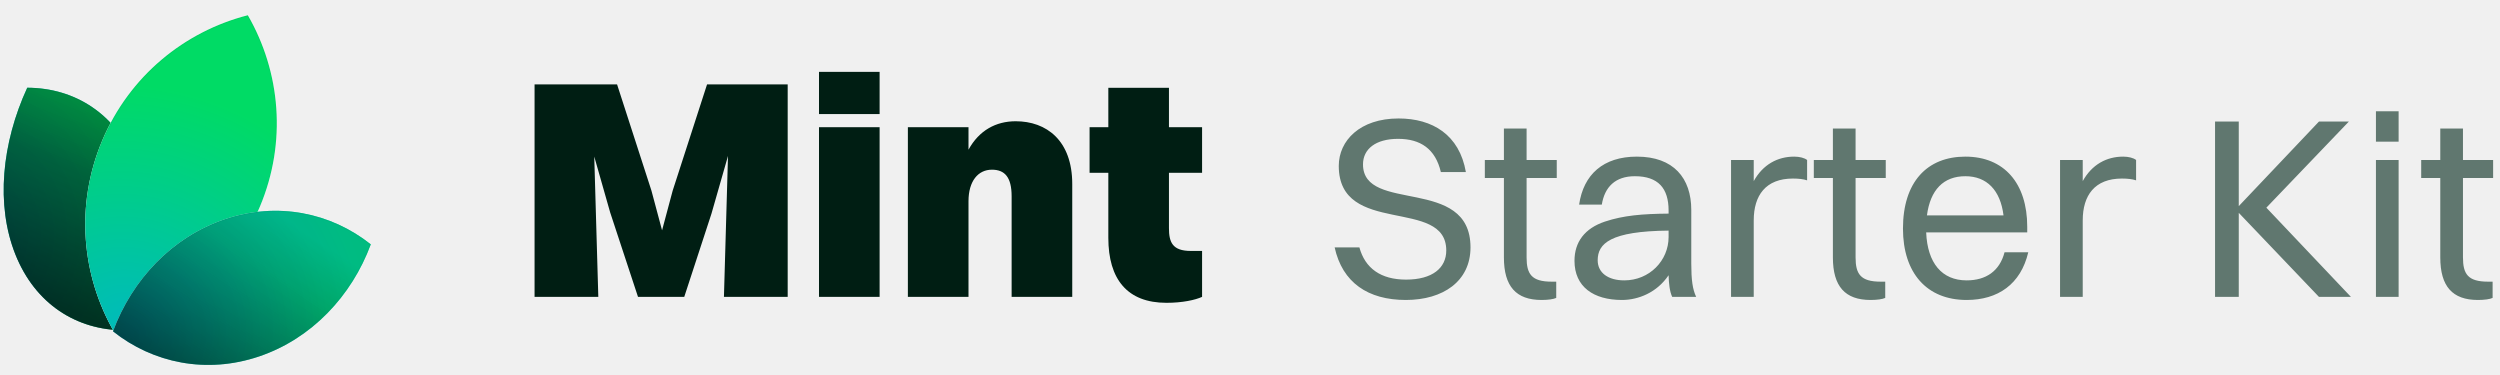
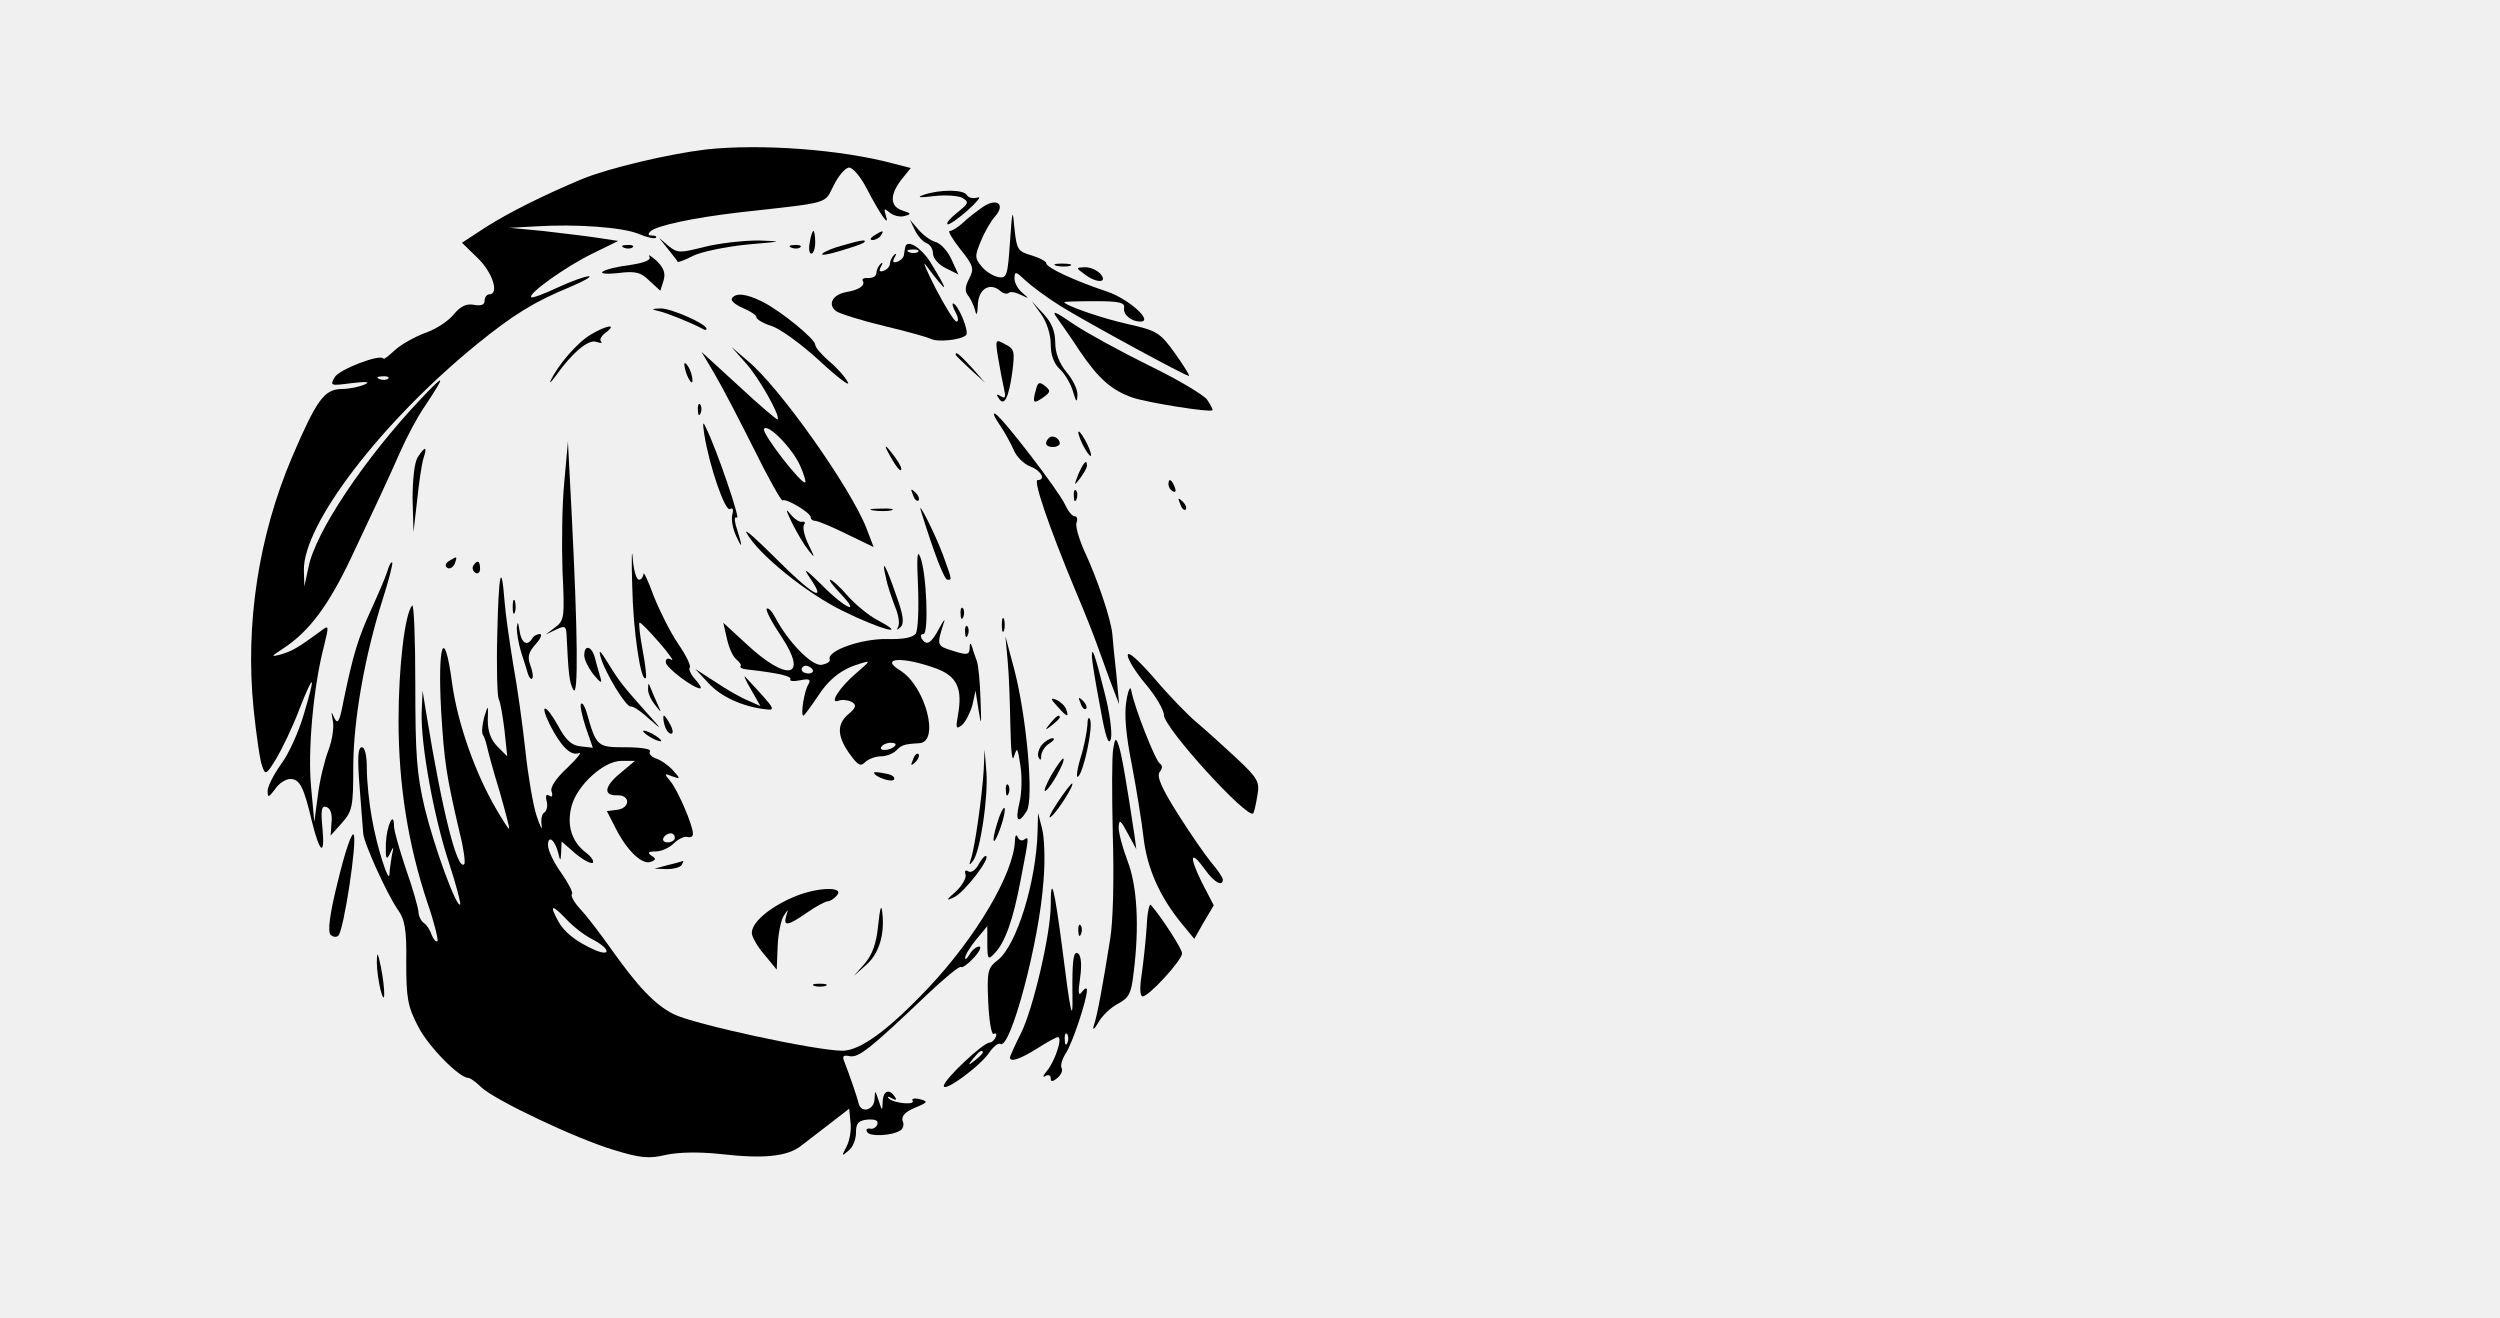
- <svg xmlns="http://www.w3.org/2000/svg" width="160" height="24" viewBox="0 0 160 24" fill="none">
-   <path d="M7.953 21.139C4.896 21.13 2.255 19.458 0.987 16.29C-0.28 13.121 0.109 9.163 1.744 5.615C4.801 5.624 7.442 7.296 8.71 10.465C9.977 13.633 9.588 17.591 7.953 21.139Z" fill="white" />
-   <path d="M7.953 21.139C4.896 21.13 2.255 19.458 0.987 16.29C-0.28 13.121 0.109 9.163 1.744 5.615C4.801 5.624 7.442 7.296 8.71 10.465C9.977 13.633 9.588 17.591 7.953 21.139Z" fill="url(#paint0_radial_115_86)" />
-   <path d="M7.953 21.139C4.896 21.13 2.255 19.458 0.987 16.29C-0.28 13.121 0.109 9.163 1.744 5.615C4.801 5.624 7.442 7.296 8.71 10.465C9.977 13.633 9.588 17.591 7.953 21.139Z" fill="black" fill-opacity="0.5" style="mix-blend-mode:hard-light" />
-   <path d="M7.953 21.139C4.896 21.13 2.255 19.458 0.987 16.29C-0.28 13.121 0.109 9.163 1.744 5.615C4.801 5.624 7.442 7.296 8.71 10.465C9.977 13.633 9.588 17.591 7.953 21.139Z" fill="url(#paint1_linear_115_86)" fill-opacity="0.5" style="mix-blend-mode:hard-light" />
-   <path d="M7.935 21.111C4.897 21.096 2.274 19.431 1.013 16.279C-0.248 13.124 0.136 9.182 1.762 5.643C4.8 5.659 7.423 7.324 8.684 10.476C9.945 13.63 9.561 17.572 7.935 21.111Z" stroke="url(#paint2_linear_115_86)" stroke-opacity="0.05" stroke-width="0.056" />
-   <path d="M7.31 21.257C11.354 20.221 14.884 17.375 16.628 13.236C18.373 9.097 17.945 4.587 15.86 0.976C11.816 2.012 8.287 4.858 6.542 8.998C4.797 13.137 5.225 17.646 7.31 21.257Z" fill="white" />
-   <path d="M7.31 21.257C11.354 20.221 14.884 17.375 16.628 13.236C18.373 9.097 17.945 4.587 15.86 0.976C11.816 2.012 8.287 4.858 6.542 8.998C4.797 13.137 5.225 17.646 7.31 21.257Z" fill="url(#paint3_radial_115_86)" />
-   <path d="M16.602 13.225C14.864 17.349 11.351 20.187 7.324 21.225C5.253 17.624 4.829 13.132 6.568 9.009C8.306 4.885 11.819 2.047 15.846 1.009C17.918 4.61 18.341 9.101 16.602 13.225Z" stroke="url(#paint4_linear_115_86)" stroke-opacity="0.05" stroke-width="0.056" />
-   <path d="M7.234 21.207C9.789 23.237 13.21 23.951 16.577 22.814C19.944 21.677 22.506 18.945 23.73 15.638C21.175 13.608 17.754 12.894 14.387 14.031C11.02 15.168 8.458 17.901 7.234 21.207Z" fill="white" />
-   <path d="M7.234 21.207C9.789 23.237 13.21 23.951 16.577 22.814C19.944 21.677 22.506 18.945 23.73 15.638C21.175 13.608 17.754 12.894 14.387 14.031C11.02 15.168 8.458 17.901 7.234 21.207Z" fill="url(#paint5_radial_115_86)" />
-   <path d="M7.234 21.207C9.789 23.237 13.21 23.951 16.577 22.814C19.944 21.677 22.506 18.945 23.73 15.638C21.175 13.608 17.754 12.894 14.387 14.031C11.02 15.168 8.458 17.901 7.234 21.207Z" fill="black" fill-opacity="0.2" style="mix-blend-mode:hard-light" />
-   <path d="M7.234 21.207C9.789 23.237 13.21 23.951 16.577 22.814C19.944 21.677 22.506 18.945 23.73 15.638C21.175 13.608 17.754 12.894 14.387 14.031C11.02 15.168 8.458 17.901 7.234 21.207Z" fill="url(#paint6_linear_115_86)" fill-opacity="0.5" style="mix-blend-mode:hard-light" />
-   <path d="M16.568 22.787C13.218 23.918 9.814 23.212 7.267 21.198C8.492 17.907 11.044 15.189 14.396 14.058C17.747 12.927 21.15 13.633 23.697 15.648C22.472 18.938 19.92 21.656 16.568 22.787Z" stroke="url(#paint7_linear_115_86)" stroke-opacity="0.05" stroke-width="0.056" />
-   <path d="M34.212 19V5.4H39.492L41.692 12.2L42.372 14.74L43.052 12.2L45.252 5.4H50.412V19H46.332L46.592 9.98L45.532 13.68L43.792 19H40.832L39.052 13.6L38.032 10.02L38.292 19H34.212ZM52.416 7.3V4.6H56.295V7.3H52.416ZM52.416 19V8.14H56.295V19H52.416ZM58.104 19V8.14H61.984V9.58C62.664 8.34 63.744 7.76 65.004 7.76C66.964 7.76 68.624 8.98 68.624 11.78V19H64.744V12.56C64.744 11.34 64.304 10.86 63.484 10.86C62.604 10.86 61.984 11.58 61.984 12.88V19H58.104ZM70.933 15.22V11.06H69.733V8.14H70.933V5.62H74.813V8.14H76.933V11.06H74.813V14.6C74.813 15.5 75.033 16.06 76.213 16.06H76.933V19C76.493 19.2 75.673 19.38 74.653 19.38C72.153 19.38 70.933 17.88 70.933 15.22Z" fill="#001E13" />
-   <path d="M87.232 10.519C87.232 13.687 94.112 11.229 94.112 15.832C94.112 17.994 92.364 19.198 89.971 19.198C87.562 19.198 85.912 18.093 85.417 15.832H87.001C87.364 17.169 88.371 17.895 89.987 17.895C91.671 17.895 92.561 17.152 92.561 16.03C92.561 12.598 85.681 15.155 85.681 10.618C85.681 9.001 87.034 7.582 89.509 7.582C91.671 7.582 93.403 8.621 93.816 11.014H92.215C91.868 9.529 90.912 8.886 89.476 8.886C88.057 8.886 87.232 9.529 87.232 10.519ZM96.25 16.476V11.393H95.029V10.239H96.25V8.226H97.702V10.239H99.632V11.393H97.702V16.476C97.702 17.532 98.015 18.026 99.302 18.026H99.599V19.066C99.434 19.148 99.071 19.198 98.659 19.198C97.025 19.198 96.25 18.323 96.25 16.476ZM102.516 13.093H101.064C101.345 11.162 102.615 10.024 104.76 10.024C107.103 10.024 108.242 11.393 108.242 13.44V16.888C108.242 17.895 108.324 18.521 108.555 19H107.021C106.856 18.654 106.806 18.142 106.79 17.614C106.047 18.72 104.859 19.198 103.803 19.198C101.988 19.198 100.767 18.357 100.767 16.69C100.767 15.486 101.427 14.611 102.714 14.182C103.902 13.786 105.107 13.687 106.79 13.671V13.473C106.79 12.053 106.13 11.278 104.628 11.278C103.374 11.278 102.698 11.971 102.516 13.093ZM102.252 16.657C102.252 17.465 102.929 17.944 103.952 17.944C105.569 17.944 106.79 16.674 106.79 15.172V14.759C103.061 14.793 102.252 15.585 102.252 16.657ZM110.787 19V10.239H112.239V11.591C112.833 10.519 113.774 10.024 114.83 10.024C115.176 10.024 115.49 10.107 115.655 10.239V11.542C115.407 11.46 115.094 11.427 114.747 11.427C112.998 11.427 112.239 12.515 112.239 14.1V19H110.787ZM117.305 16.476V11.393H116.084V10.239H117.305V8.226H118.757V10.239H120.688V11.393H118.757V16.476C118.757 17.532 119.071 18.026 120.358 18.026H120.655V19.066C120.49 19.148 120.127 19.198 119.714 19.198C118.081 19.198 117.305 18.323 117.305 16.476ZM129.809 16.145C129.33 18.192 127.862 19.198 125.865 19.198C123.324 19.198 121.79 17.482 121.79 14.627C121.79 11.658 123.324 10.024 125.783 10.024C128.258 10.024 129.743 11.723 129.743 14.512V14.875H123.275C123.357 16.838 124.281 17.944 125.865 17.944C127.103 17.944 127.977 17.35 128.291 16.145H129.809ZM125.783 11.278C124.38 11.278 123.539 12.152 123.324 13.786H128.225C128.027 12.169 127.152 11.278 125.783 11.278ZM131.843 19V10.239H133.295V11.591C133.889 10.519 134.829 10.024 135.885 10.024C136.232 10.024 136.545 10.107 136.71 10.239V11.542C136.463 11.46 136.149 11.427 135.803 11.427C134.054 11.427 133.295 12.515 133.295 14.1V19H131.843ZM141.763 19V7.78H143.281V13.192L148.413 7.78H150.327L145.047 13.291L150.459 19H148.413L143.281 13.621V19H141.763ZM152.06 9.067V7.12H153.512V9.067H152.06ZM152.06 19V10.239H153.512V19H152.06ZM156.178 16.476V11.393H154.957V10.239H156.178V8.226H157.63V10.239H159.56V11.393H157.63V16.476C157.63 17.532 157.943 18.026 159.23 18.026H159.527V19.066C159.362 19.148 158.999 19.198 158.587 19.198C156.953 19.198 156.178 18.323 156.178 16.476Z" fill="#002719" fill-opacity="0.6" />
-   <defs>
-     <radialGradient id="paint0_radial_115_86" cx="0" cy="0" r="1" gradientUnits="userSpaceOnUse" gradientTransform="translate(-3.00503 15.023) rotate(-10.029) scale(17.9572 17.784)">
-       <stop stop-color="#00B0BB" />
-       <stop offset="1" stop-color="#00DB65" />
-     </radialGradient>
-     <linearGradient id="paint1_linear_115_86" x1="7.39" y1="4.813" x2="1.63" y2="18.689" gradientUnits="userSpaceOnUse">
-       <stop stop-color="#18E299" />
-       <stop offset="1" />
-     </linearGradient>
-     <linearGradient id="paint2_linear_115_86" x1="7.948" y1="8.016" x2="1.761" y2="18.746" gradientUnits="userSpaceOnUse">
-       <stop />
-       <stop offset="1" stop-opacity="0" />
-     </linearGradient>
-     <radialGradient id="paint3_radial_115_86" cx="0" cy="0" r="1" gradientUnits="userSpaceOnUse" gradientTransform="translate(8.11404 20.8822) rotate(-75.7542) scale(21.6246 23.7772)">
-       <stop stop-color="#00BBBB" />
-       <stop offset="0.713" stop-color="#00DB65" />
-     </radialGradient>
-     <linearGradient id="paint4_linear_115_86" x1="7.602" y1="5.871" x2="15.556" y2="16.372" gradientUnits="userSpaceOnUse">
-       <stop />
-       <stop offset="1" stop-opacity="0" />
-     </linearGradient>
-     <radialGradient id="paint5_radial_115_86" cx="0" cy="0" r="1" gradientUnits="userSpaceOnUse" gradientTransform="translate(7.84537 21.5181) rotate(-20.3525) scale(18.5603 17.32)">
-       <stop stop-color="#00B0BB" />
-       <stop offset="1" stop-color="#00DB65" />
-     </radialGradient>
-     <linearGradient id="paint6_linear_115_86" x1="16.808" y1="13.007" x2="10.041" y2="22.994" gradientUnits="userSpaceOnUse">
-       <stop stop-color="#00B1BC" />
-       <stop offset="1" />
-     </linearGradient>
-     <linearGradient id="paint7_linear_115_86" x1="16.808" y1="13.007" x2="14.169" y2="23.841" gradientUnits="userSpaceOnUse">
-       <stop />
-       <stop offset="1" stop-opacity="0" />
-     </linearGradient>
-   </defs>
+ <svg xmlns="http://www.w3.org/2000/svg" version="1.0" width="552pt" height="291pt" viewBox="0 0 552 291" preserveAspectRatio="xMidYMid meet">
+   <g transform="translate(0,291) scale(0.1,-0.1)" fill="#000000" stroke="none">
+     <path d="M1559 2580 c-83 -10 -214 -41 -273 -65 -84 -35 -164 -75 -214 -107 l-52 -34 35 -34 c33 -32 48 -80 25 -80 -5 0 -10 -6 -10 -14 0 -9 -8 -12 -24 -9 -16 3 -29 -3 -44 -21 -11 -14 -39 -33 -63 -41 -24 -9 -54 -26 -67 -38 -13 -12 -24 -21 -25 -19 -6 12 -99 -24 -108 -41 -11 -19 -9 -19 37 -13 33 4 43 3 29 -3 -11 -5 -34 -10 -52 -10 -37 -1 -54 -24 -108 -150 -74 -174 -104 -369 -85 -557 6 -57 14 -114 19 -126 7 -20 9 -19 31 17 12 20 36 69 51 109 33 84 37 79 9 -14 -11 -37 -33 -86 -50 -108 -16 -23 -30 -50 -29 -59 0 -15 2 -14 16 4 8 13 24 23 34 23 21 0 30 -18 48 -95 17 -69 29 -77 23 -14 -4 41 -2 51 9 47 9 -3 13 -16 11 -34 l-2 -29 25 28 c23 26 25 36 25 123 0 102 25 246 66 374 13 41 22 76 20 78 -3 2 -7 -7 -11 -20 -4 -13 -20 -50 -35 -83 -29 -63 -40 -99 -61 -200 -9 -48 -13 -56 -21 -40 -7 16 -7 15 -3 -7 3 -15 -2 -44 -10 -65 -8 -21 -19 -65 -23 -98 l-8 -60 -7 76 c-8 80 5 223 28 311 12 49 12 49 -9 33 -49 -36 -62 -43 -86 -50 -23 -6 -22 -5 5 13 57 37 100 94 151 202 47 99 82 174 108 233 14 32 38 77 54 100 47 71 46 74 -8 17 -124 -131 -234 -295 -249 -373 l-9 -42 -1 35 c-3 101 171 328 382 500 80 65 127 94 205 126 31 13 50 24 42 24 -8 0 -39 -11 -69 -25 -30 -14 -56 -24 -58 -21 -8 7 77 68 135 96 l57 28 -46 7 c-25 4 -79 10 -120 15 l-74 7 55 3 c94 6 194 -2 229 -16 19 -8 36 -12 39 -9 3 3 -1 5 -8 5 -9 0 -10 3 -4 9 14 13 94 30 196 42 207 23 187 18 209 60 11 22 26 39 34 39 8 0 26 -21 39 -47 31 -59 51 -87 42 -59 -5 16 -4 17 8 7 8 -7 23 -11 33 -8 16 4 15 6 -4 12 -28 9 -29 34 -3 68 l21 26 -39 10 c-115 31 -292 44 -413 31z m-702 -506 c-3 -3 -12 -4 -19 -1 -8 3 -5 6 6 6 11 1 17 -2 13 -5z" />
+     <path d="M2040 2480 c-17 -6 -11 -7 22 -3 25 3 54 1 63 -4 15 -9 14 -12 -11 -32 -15 -12 -25 -23 -22 -26 2 -3 22 11 44 30 21 19 32 32 23 29 -10 -3 -20 -1 -24 5 -7 13 -59 13 -95 1z" />
+     <path d="M2170 2453 c-14 -10 -34 -25 -44 -35 -11 -10 -24 -18 -29 -18 -5 0 6 -18 24 -41 29 -36 30 -43 19 -64 -9 -17 -10 -28 -3 -37 6 -7 13 -22 16 -33 3 -14 5 -10 6 11 1 35 25 51 48 33 7 -7 16 -9 20 -6 3 4 15 2 27 -4 19 -9 19 -9 4 4 -10 8 -18 22 -18 32 0 17 3 16 25 -5 13 -12 48 -38 77 -56 58 -36 275 -154 283 -154 3 0 -11 22 -30 49 -33 46 -40 51 -103 65 -59 13 -142 42 -142 49 0 1 30 2 68 2 52 0 66 -3 64 -14 -3 -15 15 -31 36 -31 30 0 -26 50 -73 66 -72 24 -135 53 -135 63 0 4 -15 12 -32 17 -31 9 -33 13 -38 59 -4 46 -5 43 -10 -30 -5 -73 -7 -80 -25 -77 -11 2 -28 12 -37 23 -16 19 -16 24 -2 57 8 20 22 44 31 54 24 27 4 42 -27 21z" />
+     <path d="M2020 2402 c6 -13 18 -26 26 -29 8 -3 14 -13 14 -23 0 -10 13 -25 28 -32 l28 -14 -15 33 c-8 18 -24 36 -36 39 -11 3 -28 16 -38 28 l-18 21 11 -23z" />
+     <path d="M1788 2375 c-3 -14 -1 -25 3 -25 5 0 9 11 9 25 0 14 -2 25 -4 25 -2 0 -6 -11 -8 -25z" />
+     <path d="M1930 2390 c-9 -6 -10 -10 -3 -10 6 0 15 5 18 10 8 12 4 12 -15 0z" />
+     <path d="M1475 2360 c11 -14 21 -26 21 -28 1 -2 17 4 34 13 18 9 71 20 119 25 80 7 82 7 26 9 -34 0 -87 -6 -119 -14 -55 -14 -60 -14 -80 2 l-21 18 20 -25z" />
+     <path d="M1860 2368 c-19 -5 -39 -13 -44 -18 -5 -5 13 -2 39 6 27 8 51 16 53 19 7 7 -7 5 -48 -7z" />
+     <path d="M1378 2363 c7 -3 16 -2 19 1 4 3 -2 6 -13 5 -11 0 -14 -3 -6 -6z" />
+     <path d="M1748 2363 c7 -3 16 -2 19 1 4 3 -2 6 -13 5 -11 0 -14 -3 -6 -6z" />
+     <path d="M1999 2365 c-1 -3 -2 -10 -3 -17 0 -6 -7 -13 -15 -16 -9 -3 -11 0 -6 9 5 8 4 11 -1 6 -5 -5 -9 -14 -9 -19 0 -6 -6 -13 -14 -16 -9 -3 -11 0 -6 9 5 8 4 11 -1 6 -5 -5 -9 -14 -9 -20 0 -7 -8 -11 -18 -11 -9 1 -15 -2 -12 -6 6 -10 -7 -20 -37 -25 -30 -6 -41 -27 -22 -42 9 -6 57 -21 107 -33 51 -12 96 -25 102 -28 13 -8 67 -3 78 8 8 7 -18 70 -29 70 -2 0 0 -9 6 -20 6 -11 7 -20 2 -20 -5 0 -25 33 -46 73 -20 39 -30 63 -22 52 51 -68 54 -65 9 8 -20 31 -50 49 -54 32z m28 -11 c-3 -3 -12 -4 -19 -1 -8 3 -5 6 6 6 11 1 17 -2 13 -5z" />
+     <path d="M1434 2343 c4 -7 -10 -13 -42 -18 -64 -8 -88 -24 -28 -18 39 5 51 2 70 -17 l24 -22 7 22 c5 16 1 28 -15 44 -13 11 -20 16 -16 9z" />
+     <path d="M2333 2323 c9 -2 23 -2 30 0 6 3 -1 5 -18 5 -16 0 -22 -2 -12 -5z" />
+     <path d="M2394 2305 c27 -21 53 -20 36 0 -7 8 -22 15 -34 15 -21 -1 -21 -1 -2 -15z" />
+     <path d="M1616 2251 c-3 -5 8 -14 24 -21 17 -7 30 -16 30 -20 0 -5 15 -14 34 -20 19 -6 67 -41 107 -78 40 -37 67 -57 61 -46 -6 12 -25 33 -42 47 -16 14 -30 30 -30 36 0 12 -75 74 -117 95 -36 18 -59 20 -67 7z" />
+     <path d="M2299 2216 c12 -17 21 -44 21 -66 0 -24 7 -43 20 -55 11 -10 24 -32 29 -49 7 -24 9 -26 10 -9 1 12 -10 35 -24 51 -16 20 -25 42 -25 65 0 25 -8 45 -26 64 l-26 28 21 -29z" />
+     <path d="M1455 2223 c18 -4 77 -28 98 -40 4 -2 7 -2 7 1 0 11 -80 46 -102 45 -20 -1 -21 -2 -3 -6z" />
+     <path d="M2334 2208 c9 -13 32 -45 50 -73 42 -62 71 -87 117 -103 32 -11 170 -33 176 -28 2 1 -4 12 -12 24 -9 11 -66 45 -128 75 -61 30 -136 71 -166 91 -42 29 -50 32 -37 14z" />
+     <path d="M1304 2171 c-30 -18 -72 -67 -88 -101 -4 -8 1 -4 11 10 37 52 73 82 90 75 10 -3 14 -3 10 1 -4 4 1 13 11 20 26 20 1 16 -34 -5z" />
+     <path d="M2204 2119 c4 -24 10 -55 13 -68 4 -18 3 -22 -7 -16 -9 6 -11 4 -5 -4 12 -20 22 0 30 56 6 47 5 53 -16 63 -21 12 -22 11 -15 -31z" />
+     <path d="M1646 2109 c28 -30 78 -118 71 -125 -1 -2 -40 31 -85 73 l-83 76 29 -49 c16 -27 55 -102 87 -166 32 -65 61 -116 63 -113 6 6 62 -27 62 -37 0 -4 4 -8 10 -8 5 0 37 -13 69 -29 l60 -29 -16 42 c-35 89 -192 312 -263 370 l-35 30 31 -35z m121 -228 c8 -18 13 -35 11 -36 -7 -7 -97 109 -91 118 8 13 63 -43 80 -82z" />
+     <path d="M2110 2127 c0 -2 15 -16 33 -33 l32 -29 -29 33 c-28 30 -36 37 -36 29z" />
+     <path d="M1511 2105 c1 -19 18 -51 18 -35 0 8 -4 22 -9 30 -5 8 -9 11 -9 5z" />
+     <path d="M2287 2048 c-8 -28 -5 -31 17 -15 16 11 16 15 3 25 -12 10 -16 8 -20 -10z" />
+     <path d="M1541 2004 c0 -11 3 -14 6 -6 3 7 2 16 -1 19 -3 4 -6 -2 -5 -13z" />
+     <path d="M2206 1974 c11 -16 25 -41 32 -57 6 -15 23 -32 37 -37 24 -9 35 -30 16 -30 -10 0 24 -101 84 -245 21 -49 41 -101 46 -115 5 -14 18 -50 29 -80 l21 -55 -6 65 c-4 36 -8 76 -9 90 -3 33 -33 122 -62 184 -12 27 -20 55 -17 62 3 8 1 14 -4 14 -6 0 -15 12 -22 27 -14 30 -135 188 -153 199 -7 4 -3 -6 8 -22z" />
+     <path d="M1555 1951 c11 -69 46 -172 57 -165 6 4 8 -1 5 -12 -3 -11 1 -32 9 -49 14 -30 14 -23 -1 24 -4 14 -3 21 2 18 9 -6 -45 152 -68 198 -7 16 -8 13 -4 -14z" />
+     <path d="M2381 1955 c0 -5 6 -21 14 -35 8 -14 14 -20 14 -15 0 6 -6 21 -14 35 -8 14 -14 21 -14 15z" />
+     <path d="M2316 1943 c-11 -11 -7 -20 9 -20 8 0 15 4 15 8 0 11 -16 20 -24 12z" />
+     <path d="M1246 1846 c-5 -49 -6 -138 -4 -197 5 -102 4 -109 -16 -124 l-21 -16 23 11 c19 9 22 8 23 -12 4 -85 6 -105 15 -121 11 -19 10 121 -4 393 l-8 155 -8 -89z" />
+     <path d="M1959 1915 c17 -33 31 -51 31 -40 0 6 -10 21 -21 35 -13 17 -17 18 -10 5z" />
+     <path d="M922 1900 c-7 -12 -11 -49 -11 -92 l2 -73 8 70 c4 39 10 80 14 93 9 27 4 28 -13 2z" />
+     <path d="M2381 1863 c-10 -26 -10 -27 4 -9 8 11 15 23 15 28 0 15 -7 8 -19 -19z" />
+     <path d="M2580 1841 c0 -6 4 -13 10 -16 6 -3 7 1 4 9 -7 18 -14 21 -14 7z" />
+     <path d="M2016 1817 c3 -10 9 -15 12 -12 3 3 0 11 -7 18 -10 9 -11 8 -5 -6z" />
+     <path d="M2371 1814 c0 -11 3 -14 6 -6 3 7 2 16 -1 19 -3 4 -6 -2 -5 -13z" />
+     <path d="M2606 1797 c3 -10 9 -15 12 -12 3 3 0 11 -7 18 -10 9 -11 8 -5 -6z" />
+     <path d="M1749 1755 c11 -22 27 -49 36 -60 15 -19 15 -18 0 13 -9 18 -13 37 -10 43 4 5 2 8 -4 7 -5 -2 -17 6 -26 17 -11 14 -10 9 4 -20z" />
+     <path d="M1928 1783 c12 -2 30 -2 40 0 9 3 -1 5 -23 4 -22 0 -30 -2 -17 -4z" />
+     <path d="M2034 1780 c29 -93 51 -150 58 -150 10 0 11 -3 -10 55 -17 46 -59 129 -48 95z" />
+     <path d="M1648 1734 c25 -47 133 -134 213 -173 83 -41 147 -58 78 -21 -20 10 -50 35 -67 54 -17 20 -35 36 -39 36 -4 0 6 -13 22 -30 48 -50 11 -34 -40 18 -38 37 -43 40 -26 15 38 -56 5 -37 -75 43 -42 42 -71 68 -66 58z" />
+     <path d="M1396 1615 c2 -99 19 -213 30 -202 2 2 -1 30 -7 61 -6 32 -9 59 -7 61 2 2 21 -18 43 -43 22 -25 34 -43 28 -39 -8 5 -13 3 -13 -5 0 -12 61 -58 76 -58 4 0 -1 9 -11 20 -10 11 -15 23 -12 26 3 4 -8 27 -26 53 -17 25 -41 73 -54 106 -12 33 -22 54 -22 48 -1 -7 -5 -13 -10 -13 -6 0 -12 21 -14 48 -2 26 -3 -2 -1 -63z" />
+     <path d="M2027 1615 c2 -49 0 -96 -5 -104 -7 -9 -28 -13 -64 -12 -56 1 -133 -26 -126 -45 2 -5 -7 -10 -18 -12 -22 -3 -75 52 -103 106 -7 13 -15 21 -18 18 -3 -3 11 -30 32 -61 61 -92 14 -102 -78 -16 l-50 46 8 -35 c4 -19 13 -40 21 -46 7 -6 12 -13 9 -15 -2 -3 4 -6 13 -7 71 -8 101 -15 97 -22 -2 -4 7 -5 22 -2 20 4 24 2 18 -9 -9 -13 -18 -69 -11 -69 2 0 15 18 30 40 27 42 55 63 96 75 23 7 22 6 -8 -20 -38 -32 -63 -71 -40 -62 8 3 21 1 29 -3 11 -7 9 -13 -9 -28 -26 -23 -23 -51 8 -92 15 -20 21 -23 31 -12 7 6 22 12 34 12 12 0 27 6 34 13 12 12 16 14 51 16 46 3 13 127 -43 161 -46 28 6 31 80 4 46 -17 59 -44 48 -104 -5 -28 -4 -31 9 -21 8 7 18 27 23 44 l7 32 7 -45 c6 -36 6 -30 4 25 -1 39 -5 77 -8 85 -3 8 -8 22 -10 30 -4 12 -6 12 -6 -2 -1 -14 -6 -15 -37 -5 -36 11 -36 12 -20 62 4 11 -1 5 -10 -12 -18 -34 -28 -40 -39 -23 -3 6 -2 10 4 10 12 0 7 135 -7 170 -7 18 -8 0 -5 -65z m-233 -183 c3 -5 -1 -9 -9 -9 -8 0 -15 4 -15 9 0 4 4 8 9 8 6 0 12 -4 15 -8z m182 -169 c-10 -11 -37 -12 -30 -2 3 5 12 9 21 9 9 0 13 -3 9 -7z" />
+     <path d="M991 1671 c-8 -5 -9 -11 -3 -15 5 -3 12 1 16 9 6 17 6 18 -13 6z" />
+     <path d="M1045 1661 c-3 -5 -1 -12 5 -16 5 -3 10 1 10 9 0 18 -6 21 -15 7z" />
+     <path d="M1956 1635 c3 -17 13 -45 20 -64 8 -18 11 -38 7 -45 -4 -8 -3 -8 5 -1 9 8 7 26 -9 70 -23 67 -34 86 -23 40z" />
+     <path d="M1098 1510 c-2 -72 0 -137 3 -143 4 -7 9 -38 13 -70 l6 -57 -21 21 c-15 15 -22 34 -22 58 1 36 1 36 -8 7 -4 -16 -6 -33 -3 -38 3 -4 7 -16 9 -25 2 -10 14 -55 28 -100 13 -46 23 -83 21 -83 -2 0 -14 19 -28 43 -47 80 -86 191 -98 280 -17 127 -32 87 -24 -62 7 -114 11 -141 41 -270 9 -35 13 -66 10 -69 -15 -16 -48 114 -83 328 l-9 55 -2 -48 c-2 -72 27 -231 60 -331 16 -49 27 -91 25 -93 -8 -8 -57 126 -78 212 -18 76 -21 119 -21 273 0 101 -3 179 -7 175 -16 -18 -30 -135 -30 -254 0 -142 21 -274 64 -403 15 -43 24 -81 22 -84 -3 -3 -9 4 -13 14 -3 10 -11 22 -17 26 -6 4 -12 15 -12 25 -1 10 -13 53 -28 95 -14 42 -26 84 -26 93 0 37 -16 3 -18 -37 -1 -34 1 -39 9 -23 8 18 9 17 4 -5 -2 -14 -5 -32 -5 -40 -1 -24 -28 60 -39 124 -6 33 -11 81 -11 108 0 29 -4 48 -11 48 -9 0 -10 -25 -5 -87 4 -49 7 -95 8 -103 1 -21 53 -135 76 -168 16 -22 20 -44 19 -117 0 -78 3 -97 26 -141 22 -44 91 -114 111 -114 4 0 17 -9 29 -21 30 -28 206 -112 292 -138 59 -18 77 -20 115 -11 28 6 73 7 120 2 96 -11 149 -6 180 19 14 11 43 33 65 50 l40 31 3 -31 c2 -16 -2 -40 -9 -53 -11 -21 -11 -22 4 -9 10 7 17 25 17 40 0 21 5 27 26 29 17 1 24 -2 21 -11 -2 -6 -10 -11 -16 -9 -7 1 -10 -2 -6 -8 6 -10 54 -8 73 4 6 4 9 13 5 21 -3 10 5 20 27 29 29 12 30 14 11 19 -12 3 -19 1 -16 -3 7 -11 -43 -6 -53 5 -4 4 -1 5 7 0 9 -5 12 -4 7 3 -12 19 -26 14 -27 -10 -1 -22 -1 -22 -9 2 -8 24 -8 24 -9 3 -1 -24 -29 -32 -35 -10 -4 17 -22 68 -31 91 -6 14 -4 17 11 14 20 -4 46 17 170 135 39 37 73 65 76 62 2 -3 15 6 28 20 13 14 18 25 12 25 -6 0 -16 -8 -21 -17 -6 -10 -10 -13 -10 -8 0 6 11 24 24 40 l25 30 0 -38 c0 -35 2 -37 15 -23 24 24 42 74 59 165 19 98 18 94 7 87 -5 -4 -12 0 -14 6 -3 7 -6 3 -6 -9 -3 -72 -86 -213 -192 -325 -88 -93 -150 -138 -189 -138 -58 0 -331 59 -373 81 -42 21 -80 62 -140 147 -22 31 -51 69 -65 84 -14 15 -23 31 -19 34 3 3 -8 24 -24 47 -16 22 -29 49 -29 61 0 24 16 11 23 -19 4 -17 5 -17 6 3 l1 24 31 -27 c17 -14 34 -23 38 -20 3 4 -4 14 -16 23 -31 24 -42 60 -31 102 12 46 71 100 110 100 l30 0 -31 -26 c-37 -30 -40 -51 -8 -50 29 1 29 -28 0 -32 l-23 -3 20 -39 c25 -49 58 -80 77 -73 12 5 12 7 1 14 -9 6 -7 9 10 9 12 0 30 8 40 18 10 10 24 16 30 14 7 -2 12 1 12 7 0 19 -33 95 -49 115 -15 18 -15 19 3 12 19 -7 19 -6 2 13 -10 11 -27 23 -37 26 -11 4 -17 11 -14 16 4 5 -19 9 -53 9 -64 0 -65 1 -87 78 -4 13 -9 21 -12 18 -3 -3 2 -26 10 -51 l16 -46 -27 3 c-20 2 -33 14 -50 46 -28 50 -42 50 -17 0 25 -48 45 -67 63 -61 8 4 -3 -11 -25 -32 -26 -24 -39 -44 -35 -53 3 -9 1 -13 -5 -9 -7 5 -9 0 -6 -12 3 -10 0 -22 -5 -25 -6 -3 -8 -16 -6 -29 2 -12 -3 -3 -11 21 -8 24 -19 89 -25 145 -6 56 -18 142 -27 191 -8 49 -17 111 -19 139 -7 90 -13 61 -16 -73z m392 -450 c0 -5 -7 -10 -16 -10 -8 0 -12 5 -9 10 3 6 10 10 16 10 5 0 9 -4 9 -10z m-182 -224 c39 -20 43 -40 4 -23 -40 18 -67 39 -80 64 -19 35 -14 37 16 6 15 -17 42 -38 60 -47z" />
+     <path d="M1132 1570 c0 -14 2 -19 5 -12 2 6 2 18 0 25 -3 6 -5 1 -5 -13z" />
+     <path d="M2121 1554 c0 -11 3 -14 6 -6 3 7 2 16 -1 19 -3 4 -6 -2 -5 -13z" />
+     <path d="M2212 1530 c0 -14 2 -19 5 -12 2 6 2 18 0 25 -3 6 -5 1 -5 -13z" />
+     <path d="M1141 1524 c0 -12 4 -36 10 -55 6 -19 13 -40 15 -48 3 -8 7 -12 9 -9 3 3 1 16 -4 29 -7 19 -4 29 12 47 11 12 15 22 9 22 -6 0 -14 -4 -17 -10 -11 -18 -24 -10 -28 18 -3 19 -4 21 -6 6z" />
+     <path d="M2131 1514 c0 -11 3 -14 6 -6 3 7 2 16 -1 19 -3 4 -6 -2 -5 -13z" />
+     <path d="M2225 1450 c3 -30 5 -95 6 -145 1 -55 4 -80 8 -65 7 22 8 19 14 -20 4 -25 3 -62 -2 -82 -10 -41 -3 -49 16 -19 16 26 0 206 -27 311 l-20 75 5 -55z" />
+     <path d="M1290 1463 c0 -10 10 -29 21 -43 15 -18 19 -20 15 -7 -3 11 -9 30 -12 43 -7 28 -24 32 -24 7z" />
+     <path d="M1326 1460 c9 -34 57 -113 67 -110 5 1 23 -11 40 -27 30 -26 30 -26 -3 11 -55 62 -61 69 -87 111 -17 28 -22 33 -17 15z" />
+     <path d="M2490 1463 c0 -9 18 -38 40 -64 22 -26 40 -57 40 -68 0 -28 184 -230 197 -217 2 2 6 19 9 38 6 32 2 39 -47 85 -30 28 -69 63 -88 79 -18 15 -60 58 -92 96 -36 41 -59 62 -59 51z" />
+     <path d="M2411 1459 c0 -8 8 -57 18 -109 12 -69 19 -88 24 -71 3 14 -3 60 -15 105 -20 80 -28 103 -27 75z" />
+     <path d="M1564 1402 c28 -31 76 -52 125 -58 25 -3 25 -2 -43 71 -5 6 0 -7 12 -27 l21 -37 -27 12 c-15 6 -47 24 -72 41 l-45 29 29 -31z" />
+     <path d="M1431 1389 c-1 -8 6 -24 15 -35 15 -19 15 -19 6 1 -5 11 -12 27 -15 35 -5 13 -6 13 -6 -1z" />
+     <path d="M2487 1362 c-5 -29 -1 -75 12 -140 10 -53 22 -126 26 -162 8 -67 35 -129 84 -189 l28 -34 21 37 22 37 -26 50 c-29 59 -26 74 6 30 20 -29 40 -40 40 -23 0 4 -11 21 -25 37 -14 17 -48 66 -75 109 -36 57 -47 83 -39 92 6 8 6 14 0 18 -10 6 -57 126 -63 161 -2 12 -7 2 -11 -23z" />
+     <path d="M2335 1350 c21 -24 26 -25 19 -6 -3 8 -13 17 -22 21 -13 5 -13 2 3 -15z" />
+     <path d="M2386 1357 c3 -10 9 -15 12 -12 3 3 0 11 -7 18 -10 9 -11 8 -5 -6z" />
+     <path d="M1467 1310 c3 -11 9 -20 15 -20 5 0 4 9 -2 20 -6 11 -12 20 -14 20 -2 0 -2 -9 1 -20z" />
+     <path d="M2319 1313 c-13 -16 -12 -17 4 -4 9 7 17 15 17 17 0 8 -8 3 -21 -13z" />
+     <path d="M2401 1309 c-1 -14 -7 -47 -15 -72 -8 -26 -10 -45 -6 -42 12 7 34 109 27 126 -3 8 -6 2 -6 -12z" />
+     <path d="M1420 1296 c0 -3 9 -10 20 -16 11 -6 20 -8 20 -6 0 3 -9 10 -20 16 -11 6 -20 8 -20 6z" />
+     <path d="M2300 1265 c-6 -8 -10 -20 -7 -27 4 -8 6 -7 6 4 1 9 9 22 19 27 9 6 12 11 6 11 -6 0 -17 -7 -24 -15z" />
+     <path d="M2458 1257 c-3 -15 -3 -100 -1 -189 3 -95 1 -192 -6 -233 -16 -100 -28 -167 -36 -190 -3 -11 1 -8 10 7 8 15 28 34 44 42 24 13 29 23 34 68 13 102 8 191 -13 246 -11 29 -20 62 -20 75 1 19 4 17 20 -13 l19 -35 -4 30 c-18 120 -29 183 -35 199 -6 18 -8 17 -12 -7z" />
+     <path d="M2016 1233 c-6 -14 -5 -15 5 -6 7 7 10 15 7 18 -3 3 -9 -2 -12 -12z" />
+     <path d="M2172 1210 c-3 -53 -19 -169 -28 -196 -5 -15 -4 -16 5 -4 16 23 33 140 29 195 l-4 50 -2 -45z" />
+     <path d="M2321 1198 c-12 -22 -18 -37 -12 -34 12 8 44 66 39 71 -2 2 -14 -15 -27 -37z" />
+     <path d="M1930 1204 c0 -9 40 -23 44 -15 3 5 -5 11 -19 13 -14 3 -25 4 -25 2z" />
+     <path d="M2221 1164 c0 -11 3 -14 6 -6 3 7 2 16 -1 19 -3 4 -6 -2 -5 -13z" />
+     <path d="M2335 1138 c-16 -24 -22 -38 -14 -31 15 12 53 73 46 73 -2 0 -17 -19 -32 -42z" />
+     <path d="M2202 1093 c-15 -48 -8 -55 8 -8 7 20 10 38 8 41 -3 2 -10 -13 -16 -33z" />
+     <path d="M2291 1074 c-3 -111 -46 -251 -88 -284 -22 -17 -24 -24 -21 -93 2 -41 7 -72 12 -70 5 3 7 0 5 -6 -3 -7 -9 -13 -14 -13 -14 0 -99 -80 -101 -95 -3 -18 82 44 101 74 9 13 20 21 24 18 22 -13 86 226 95 360 4 44 2 96 -3 115 l-9 35 -1 -41z m-121 -488 c0 -2 -8 -10 -17 -17 -16 -13 -17 -12 -4 4 13 16 21 21 21 13z" />
+     <path d="M747 968 c-19 -75 -24 -115 -17 -122 5 -5 13 -6 17 -2 12 11 42 209 34 223 -4 7 -19 -37 -34 -99z" />
+     <path d="M2160 1000 c-6 -11 -16 -18 -22 -14 -6 4 -9 1 -6 -7 2 -7 -7 -24 -21 -37 -23 -20 -23 -22 -4 -13 24 12 84 91 69 91 -3 0 -10 -9 -16 -20z" />
+     <path d="M1475 1000 l-30 -8 27 -1 c15 0 30 4 33 9 3 6 5 9 3 9 -2 -1 -16 -5 -33 -9z" />
+     <path d="M1749 928 c-52 -23 -89 -55 -89 -78 0 -8 12 -30 28 -48 l27 -33 2 50 c1 28 7 58 13 68 11 17 11 17 6 1 -7 -24 3 -23 46 7 20 14 41 25 46 25 5 0 14 6 20 13 18 21 -48 18 -99 -5z" />
+     <path d="M2320 911 c0 -62 -39 -230 -66 -283 -13 -26 -24 -50 -24 -53 0 -11 22 -4 60 20 22 14 42 25 46 25 11 0 -7 -54 -24 -74 -9 -11 -11 -16 -4 -12 7 4 12 2 12 -5 0 -8 4 -8 15 1 8 7 12 16 9 22 -3 5 1 19 9 32 15 22 47 119 47 140 0 6 -5 4 -11 -4 -8 -11 -9 -3 -4 32 4 28 2 49 -5 53 -10 6 -13 -15 -12 -95 1 -63 -5 -34 -23 110 -17 130 -25 162 -25 91z m37 -303 c-3 -8 -6 -5 -6 6 -1 11 2 17 5 13 3 -3 4 -12 1 -19z" />
+     <path d="M1939 867 c-4 -41 -13 -65 -30 -85 l-24 -27 27 24 c29 25 42 68 36 117 -2 19 -5 9 -9 -29z" />
+     <path d="M2532 865 c-2 -30 -7 -77 -11 -105 -5 -32 -4 -50 2 -50 14 0 87 80 87 95 0 10 -46 81 -69 107 -3 4 -8 -17 -9 -47z" />
+     <path d="M2381 854 c0 -11 3 -14 6 -6 3 7 2 16 -1 19 -3 4 -6 -2 -5 -13z" />
+     <path d="M832 785 c0 -16 4 -43 8 -60 11 -42 11 -1 1 50 -7 34 -9 35 -9 10z" />
+     <path d="M1798 733 c6 -2 18 -2 25 0 6 3 1 5 -13 5 -14 0 -19 -2 -12 -5z" />
+   </g>
</svg>
